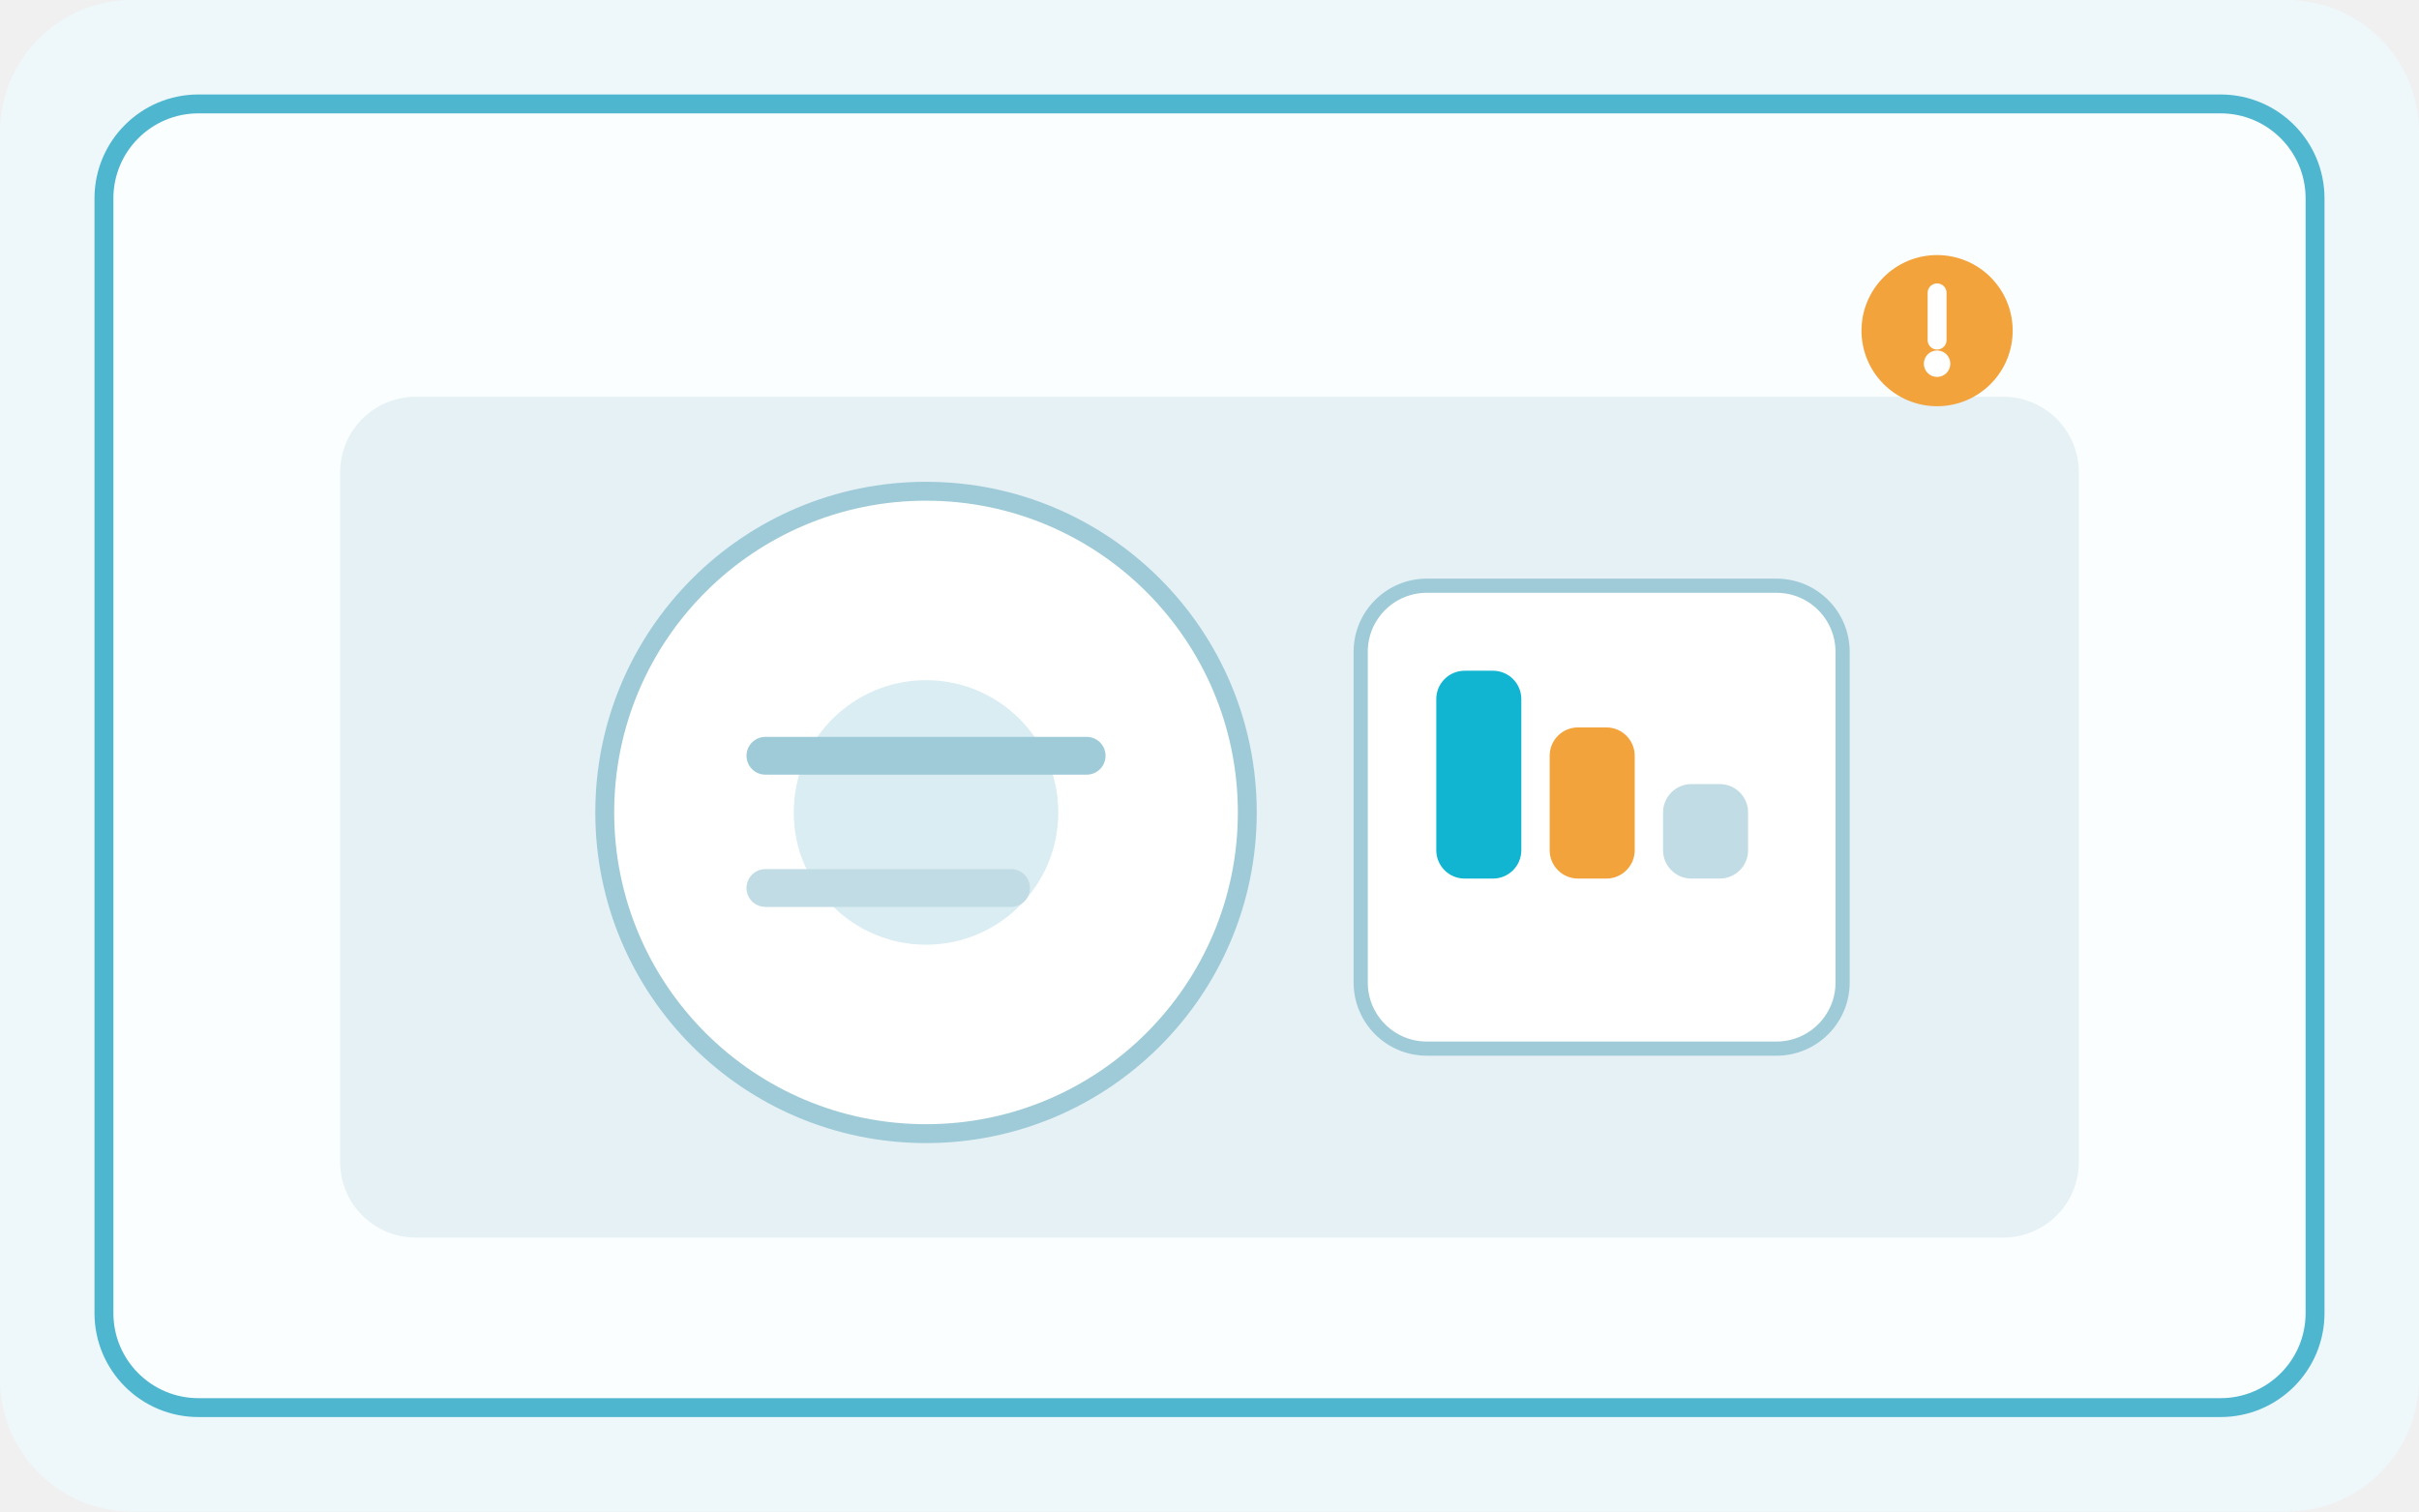
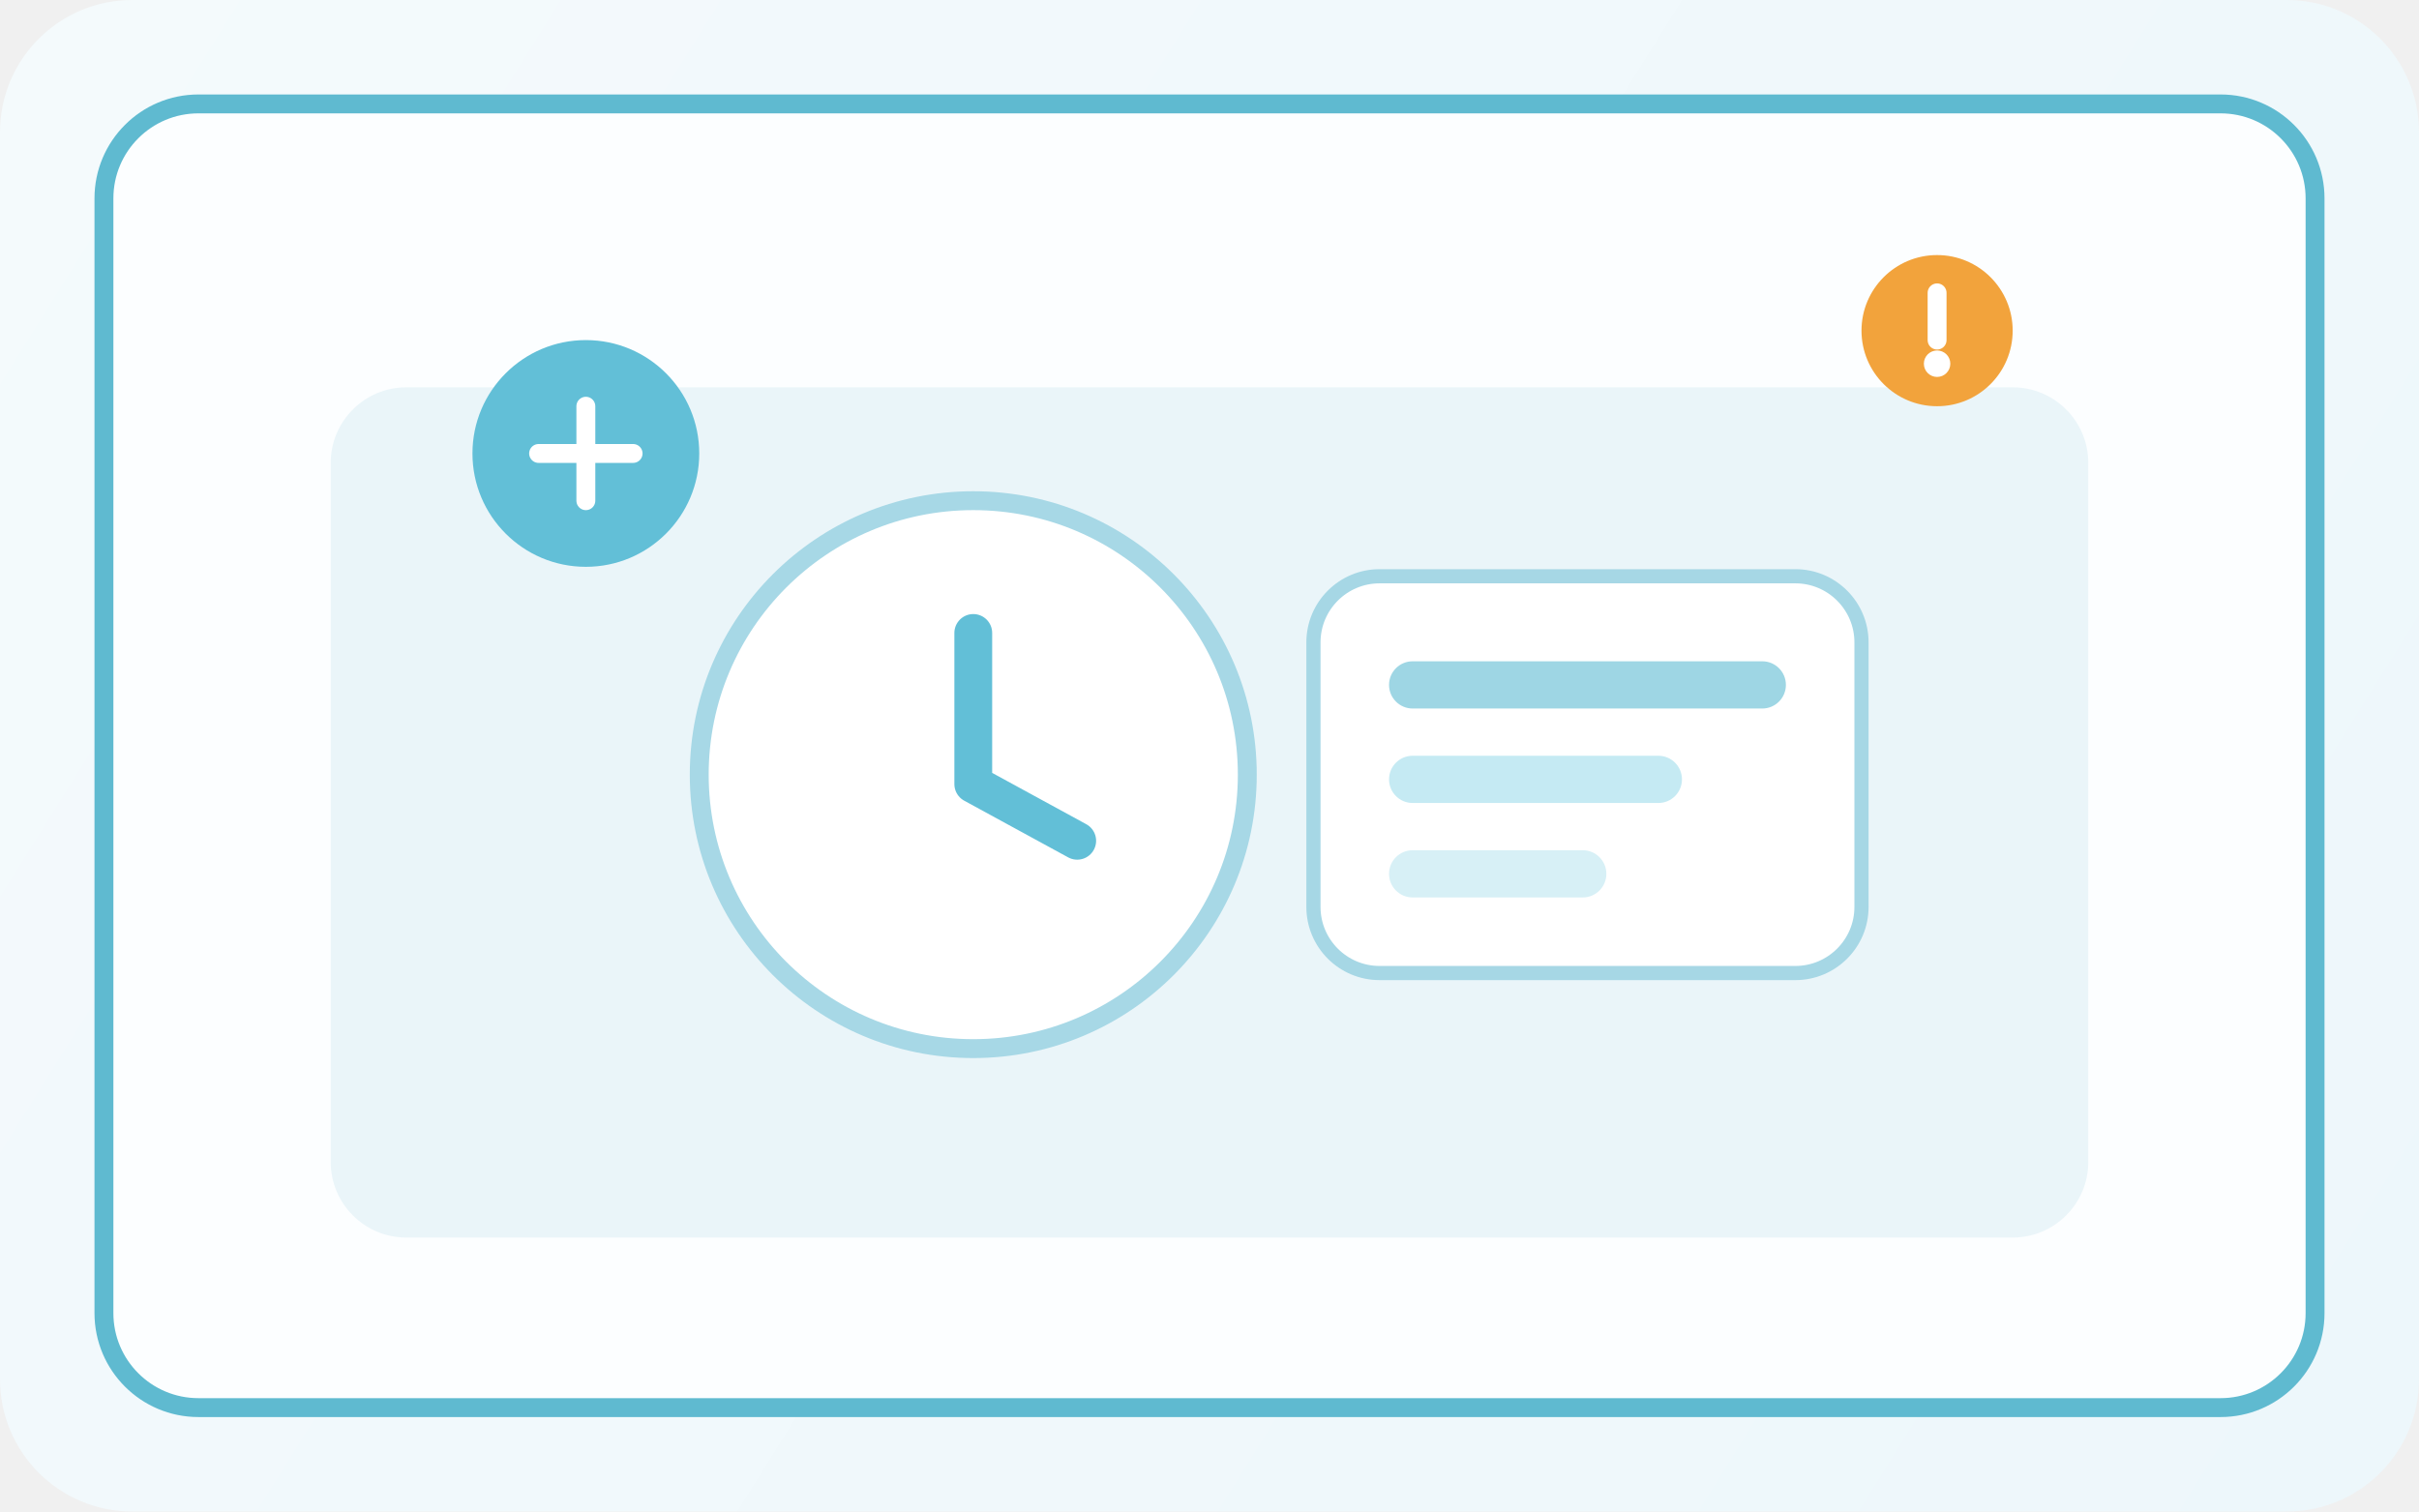
<svg xmlns="http://www.w3.org/2000/svg" width="512" height="320" viewBox="0 0 512 320" fill="none">
-   <rect width="512" height="320" rx="28" fill="#EEF8FB" />
-   <rect x="22" y="22" width="468" height="276" rx="20" fill="#FAFEFF" stroke="#4FB6CF" stroke-width="4" />
-   <rect x="72" y="84" width="368" height="178" rx="16" fill="#E5F1F5" />
-   <circle cx="196" cy="172" r="68" fill="#FFFFFF" stroke="#9FCBD8" stroke-width="4" />
-   <circle cx="196" cy="172" r="28" fill="#DAEDF3" />
-   <path d="M162 160H230" stroke="#9FCBD8" stroke-width="8" stroke-linecap="round" />
-   <path d="M162 188H214" stroke="#C1DCE5" stroke-width="8" stroke-linecap="round" />
-   <rect x="288" y="124" width="102" height="98" rx="14" fill="#FFFFFF" stroke="#9FCBD8" stroke-width="3" />
-   <rect x="304" y="142" width="18" height="44" rx="6" fill="#11B5D2" />
-   <rect x="328" y="154" width="18" height="32" rx="6" fill="#F2A33C" />
-   <rect x="352" y="166" width="18" height="20" rx="6" fill="#C1DCE5" />
+   <defs>
+     <linearGradient id="page" x1="0" y1="0" x2="512" y2="320" gradientUnits="userSpaceOnUse">
+       <stop offset="0" stop-color="#F4FAFC" />
+       <stop offset="1" stop-color="#EDF7FB" />
+     </linearGradient>
+   </defs>
+   <rect width="512" height="320" rx="28" fill="url(#page)" />
+   <rect x="22" y="22" width="468" height="276" rx="20" fill="#FCFEFF" stroke="#5FBAD0" stroke-width="4" />
+   <rect x="70" y="82" width="372" height="180" rx="16" fill="#EAF5F9" />
+   <circle cx="124" cy="96" r="24" fill="#62BFD7" />
+   <path d="M114 96H134" stroke="white" stroke-width="4" stroke-linecap="round" />
+   <path d="M124 86V106" stroke="white" stroke-width="4" stroke-linecap="round" />
+   <circle cx="206" cy="164" r="58" fill="#FFFFFF" stroke="#A7D8E6" stroke-width="4" />
+   <path d="M206 134V166L228 178" stroke="#62BFD7" stroke-width="8" stroke-linecap="round" stroke-linejoin="round" />
+   <rect x="278" y="122" width="116" height="84" rx="14" fill="#FFFFFF" stroke="#A6D7E5" stroke-width="3" />
+   <rect x="294" y="140" width="84" height="10" rx="5" fill="#9ED6E4" />
+   <rect x="294" y="160" width="62" height="10" rx="5" fill="#C5EAF3" />
+   <rect x="294" y="180" width="46" height="10" rx="5" fill="#D7F0F6" />
  <circle cx="410" cy="70" r="16" fill="#F2A33C" />
  <path d="M410 62V72" stroke="white" stroke-width="4" stroke-linecap="round" />
  <circle cx="410" cy="77" r="2.8" fill="white" />
</svg>
